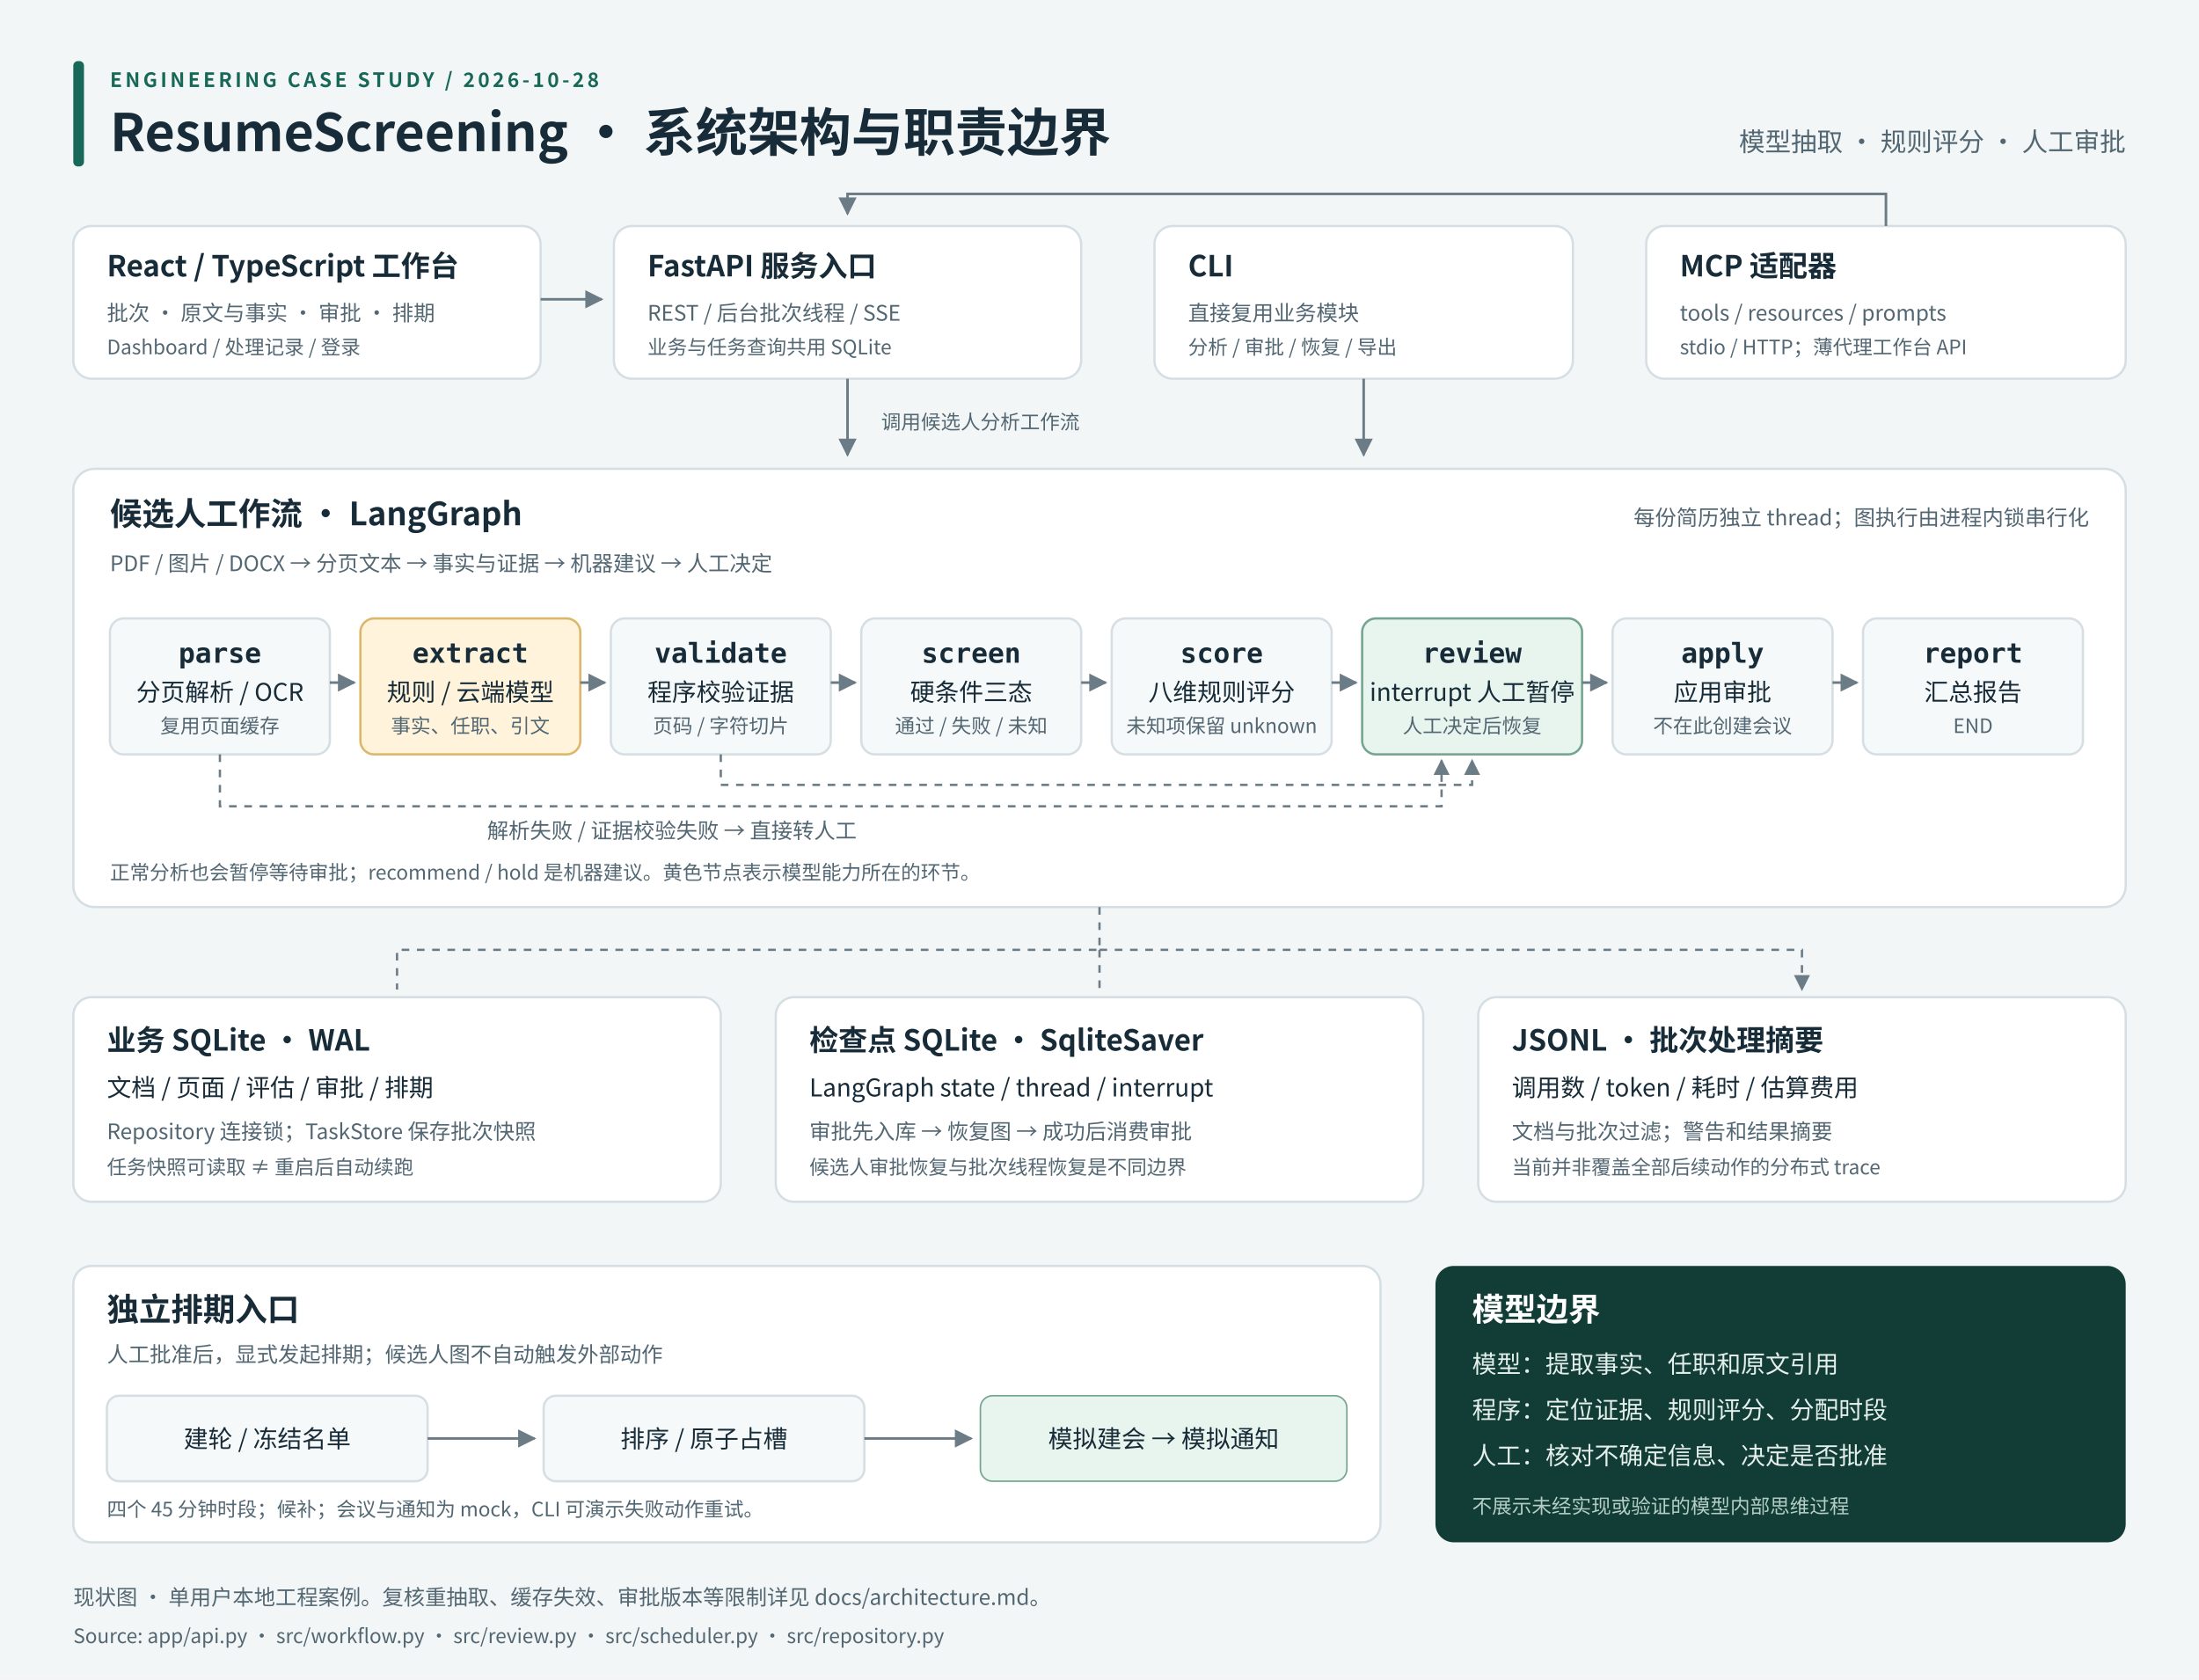
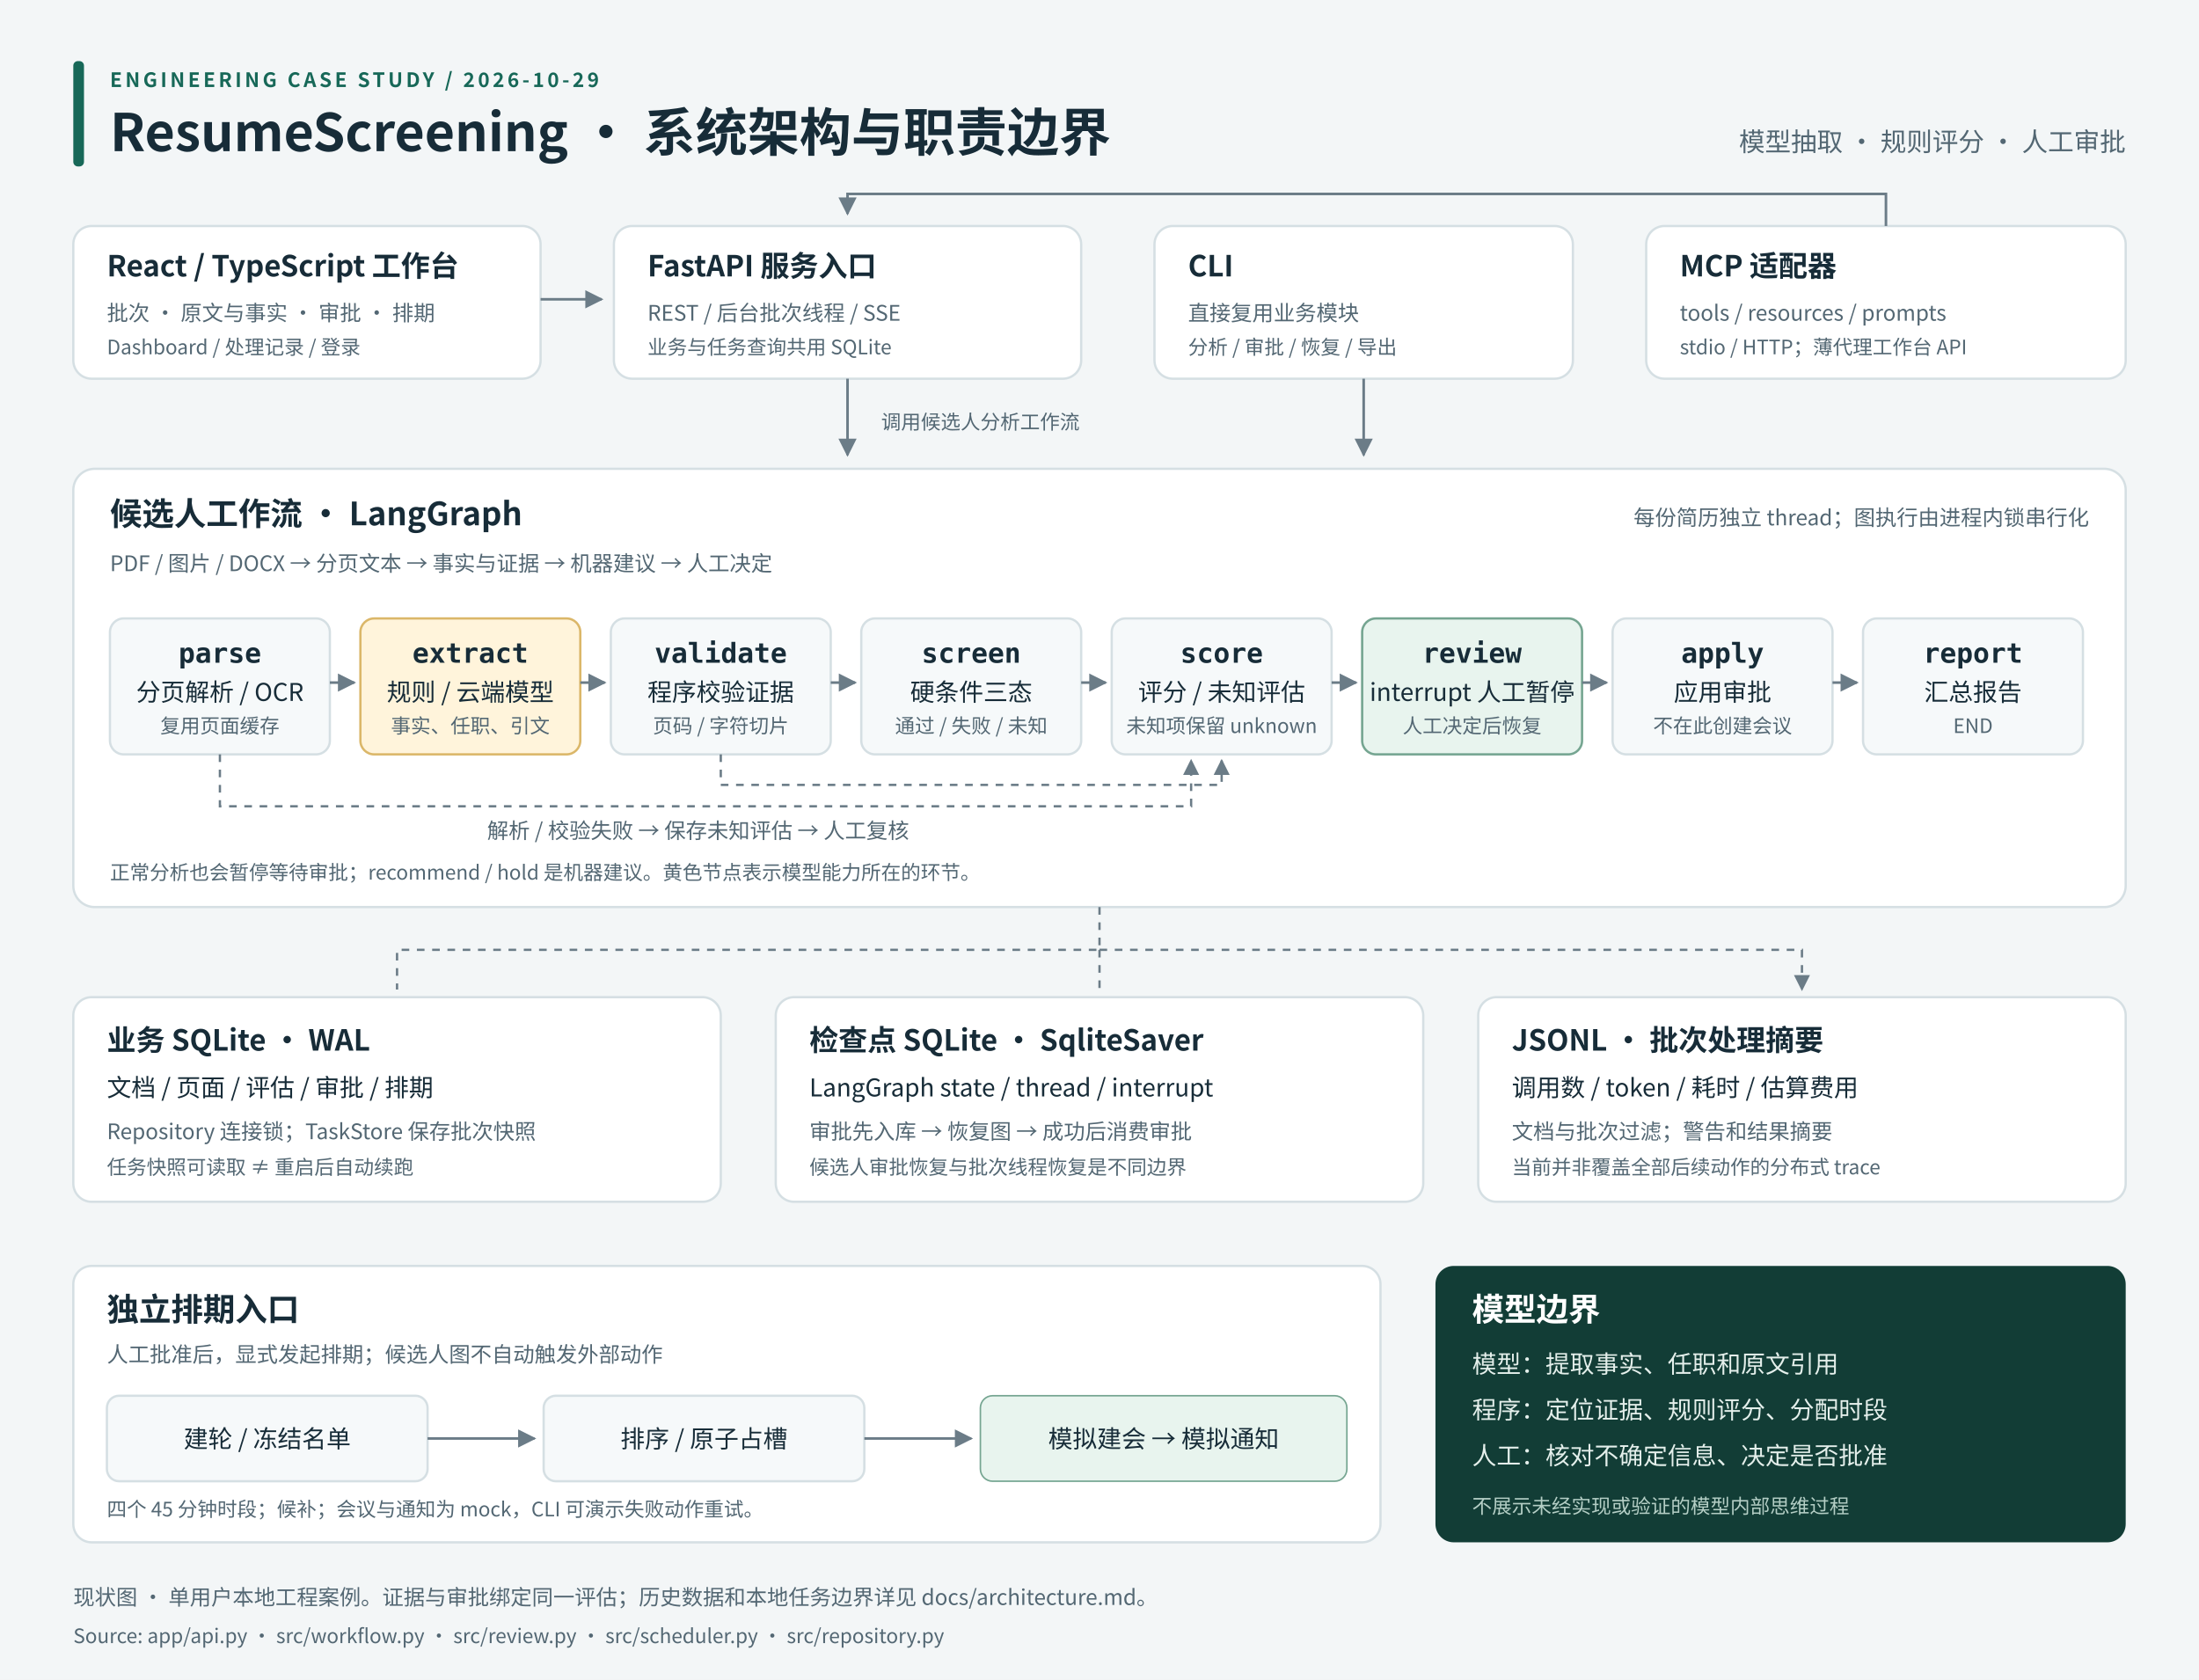
<svg xmlns="http://www.w3.org/2000/svg" width="1440" height="1100" viewBox="0 0 1440 1100" role="img" aria-labelledby="title desc">
  <defs>
    <marker id="arrow" viewBox="0 0 10 10" refX="9" refY="5" markerWidth="7" markerHeight="7" orient="auto-start-reverse">
      <path d="M0 0L10 5L0 10Z" fill="#6b7c87" />
    </marker>
    <marker id="green" viewBox="0 0 10 10" refX="9" refY="5" markerWidth="7" markerHeight="7" orient="auto">
      <path d="M0 0L10 5L0 10Z" fill="#176858" />
    </marker>
    <style>
      text{font-family:'Microsoft YaHei','Noto Sans CJK SC',sans-serif;fill:#172c38}
      .title{font-size:34px;font-weight:700}.sub{font-size:17px;fill:#536773}
      .eyebrow{font-size:13px;fill:#176858;font-weight:700;letter-spacing:2px}
      .section{font-size:21px;font-weight:700}.name{font-size:19px;font-weight:700}
      .label{font-size:16px}.muted{font-size:14px;fill:#536773}.small{font-size:13px;fill:#536773}
      .code{font-family:Consolas,monospace;font-size:18px;font-weight:700}
      .panel{fill:white;stroke:#d5dfe3;stroke-width:1.5}.node{fill:#f6f9fa;stroke:#d5dfe3;stroke-width:1.5}
      .line{fill:none;stroke:#6b7c87;stroke-width:1.7;marker-end:url(#arrow)}
      .dash{fill:none;stroke:#6b7c87;stroke-width:1.5;stroke-dasharray:5 5;marker-end:url(#arrow)}
    </style>
  </defs>
  <rect width="1440" height="1100" fill="#f3f6f7" />
  <rect x="48" y="40" width="7" height="69" rx="3" fill="#176858" />
-   <text x="72" y="57" class="eyebrow">ENGINEERING CASE STUDY / 2026-10-28</text>
+   <text x="72" y="57" class="eyebrow">ENGINEERING CASE STUDY / 2026-10-29</text>
  <text x="72" y="99" class="title">ResumeScreening · 系统架构与职责边界</text>
  <text x="1392" y="99" text-anchor="end" class="sub">模型抽取 · 规则评分 · 人工审批</text>
  <rect x="48" y="148" width="306" height="100" rx="12" class="panel" />
  <text x="70" y="181" class="name">React / TypeScript 工作台</text>
  <text x="70" y="210" class="muted">批次 · 原文与事实 · 审批 · 排期</text>
  <text x="70" y="232" class="small">Dashboard / 处理记录 / 登录</text>
  <rect x="402" y="148" width="306" height="100" rx="12" class="panel" />
  <text x="424" y="181" class="name">FastAPI 服务入口</text>
  <text x="424" y="210" class="muted">REST / 后台批次线程 / SSE</text>
  <text x="424" y="232" class="small">业务与任务查询共用 SQLite</text>
  <rect x="756" y="148" width="274" height="100" rx="12" class="panel" />
  <text x="778" y="181" class="name">CLI</text>
  <text x="778" y="210" class="muted">直接复用业务模块</text>
  <text x="778" y="232" class="small">分析 / 审批 / 恢复 / 导出</text>
  <rect x="1078" y="148" width="314" height="100" rx="12" class="panel" />
  <text x="1100" y="181" class="name">MCP 适配器</text>
  <text x="1100" y="210" class="muted">tools / resources / prompts</text>
  <text x="1100" y="232" class="small">stdio / HTTP；薄代理工作台 API</text>
  <path d="M354 196H394" class="line" />
  <path d="M1235 148V127H555V140" class="line" />
  <path d="M555 248V298" class="line" />
  <path d="M893 248V298" class="line" />
  <text x="577" y="281" class="small">调用候选人分析工作流</text>
  <rect x="48" y="307" width="1344" height="287" rx="14" class="panel" />
  <text x="72" y="344" class="section">候选人工作流 · LangGraph</text>
  <text x="1368" y="344" text-anchor="end" class="muted">每份简历独立 thread；图执行由进程内锁串行化</text>
  <text x="72" y="374" class="muted">PDF / 图片 / DOCX → 分页文本 → 事实与证据 → 机器建议 → 人工决定</text>
  <rect x="72" y="405" width="144" height="89" rx="9" class="node" />
  <text x="144" y="434" text-anchor="middle" class="code">parse</text>
  <text x="144" y="459" text-anchor="middle" class="label">分页解析 / OCR</text>
  <text x="144" y="480" text-anchor="middle" class="small">复用页面缓存</text>
  <rect x="236" y="405" width="144" height="89" rx="9" fill="#fff4db" stroke="#dbb769" stroke-width="1.5" />
  <text x="308" y="434" text-anchor="middle" class="code">extract</text>
  <text x="308" y="459" text-anchor="middle" class="label">规则 / 云端模型</text>
  <text x="308" y="480" text-anchor="middle" class="small">事实、任职、引文</text>
  <rect x="400" y="405" width="144" height="89" rx="9" class="node" />
  <text x="472" y="434" text-anchor="middle" class="code">validate</text>
  <text x="472" y="459" text-anchor="middle" class="label">程序校验证据</text>
  <text x="472" y="480" text-anchor="middle" class="small">页码 / 字符切片</text>
  <rect x="564" y="405" width="144" height="89" rx="9" class="node" />
  <text x="636" y="434" text-anchor="middle" class="code">screen</text>
  <text x="636" y="459" text-anchor="middle" class="label">硬条件三态</text>
  <text x="636" y="480" text-anchor="middle" class="small">通过 / 失败 / 未知</text>
  <rect x="728" y="405" width="144" height="89" rx="9" class="node" />
  <text x="800" y="434" text-anchor="middle" class="code">score</text>
-   <text x="800" y="459" text-anchor="middle" class="label">八维规则评分</text>
+   <text x="800" y="459" text-anchor="middle" class="label">评分 / 未知评估</text>
  <text x="800" y="480" text-anchor="middle" class="small">未知项保留 unknown</text>
  <rect x="892" y="405" width="144" height="89" rx="9" fill="#e8f4ee" stroke="#75a591" stroke-width="1.5" />
  <text x="964" y="434" text-anchor="middle" class="code">review</text>
  <text x="964" y="459" text-anchor="middle" class="label">interrupt 人工暂停</text>
  <text x="964" y="480" text-anchor="middle" class="small">人工决定后恢复</text>
  <rect x="1056" y="405" width="144" height="89" rx="9" class="node" />
  <text x="1128" y="434" text-anchor="middle" class="code">apply</text>
  <text x="1128" y="459" text-anchor="middle" class="label">应用审批</text>
  <text x="1128" y="480" text-anchor="middle" class="small">不在此创建会议</text>
  <rect x="1220" y="405" width="144" height="89" rx="9" class="node" />
  <text x="1292" y="434" text-anchor="middle" class="code">report</text>
  <text x="1292" y="459" text-anchor="middle" class="label">汇总报告</text>
  <text x="1292" y="480" text-anchor="middle" class="small">END</text>
  <path d="M216 447H232" class="line" />
  <path d="M380 447H396" class="line" />
  <path d="M544 447H560" class="line" />
  <path d="M708 447H724" class="line" />
  <path d="M872 447H888" class="line" />
  <path d="M1036 447H1052" class="line" />
  <path d="M1200 447H1216" class="line" />
-   <path d="M144 494V528H944V498" class="dash" />
-   <path d="M472 494V514H964V498" class="dash" />
-   <rect x="304" y="530" width="355" height="27" rx="5" fill="white" />
-   <text x="319" y="549" class="muted">解析失败 / 证据校验失败 → 直接转人工</text>
+   <path d="M144 494V528H780V498" class="dash" />
+   <path d="M472 494V514H800V498" class="dash" />
+   <rect x="304" y="530" width="405" height="27" rx="5" fill="white" />
+   <text x="319" y="549" class="muted">解析 / 校验失败 → 保存未知评估 → 人工复核</text>
  <text x="72" y="576" class="small">正常分析也会暂停等待审批；recommend / hold 是机器建议。黄色节点表示模型能力所在的环节。</text>
  <path d="M720 594V622H260V648M720 622V648M720 622H1180V648" class="dash" />
  <rect x="48" y="653" width="424" height="134" rx="12" class="panel" />
  <text x="70" y="688" class="name">业务 SQLite · WAL</text>
  <text x="70" y="718" class="label">文档 / 页面 / 评估 / 审批 / 排期</text>
  <text x="70" y="746" class="muted">Repository 连接锁；TaskStore 保存批次快照</text>
  <text x="70" y="769" class="small">任务快照可读取 ≠ 重启后自动续跑</text>
  <rect x="508" y="653" width="424" height="134" rx="12" class="panel" />
  <text x="530" y="688" class="name">检查点 SQLite · SqliteSaver</text>
  <text x="530" y="718" class="label">LangGraph state / thread / interrupt</text>
  <text x="530" y="746" class="muted">审批先入库 → 恢复图 → 成功后消费审批</text>
  <text x="530" y="769" class="small">候选人审批恢复与批次线程恢复是不同边界</text>
  <rect x="968" y="653" width="424" height="134" rx="12" class="panel" />
  <text x="990" y="688" class="name">JSONL · 批次处理摘要</text>
  <text x="990" y="718" class="label">调用数 / token / 耗时 / 估算费用</text>
  <text x="990" y="746" class="muted">文档与批次过滤；警告和结果摘要</text>
  <text x="990" y="769" class="small">当前并非覆盖全部后续动作的分布式 trace</text>
  <rect x="48" y="829" width="856" height="181" rx="12" class="panel" />
  <text x="70" y="865" class="section">独立排期入口</text>
  <text x="70" y="892" class="muted">人工批准后，显式发起排期；候选人图不自动触发外部动作</text>
  <rect x="70" y="914" width="210" height="56" rx="8" class="node" />
  <text x="175" y="948" text-anchor="middle" class="label">建轮 / 冻结名单</text>
  <rect x="356" y="914" width="210" height="56" rx="8" class="node" />
  <text x="461" y="948" text-anchor="middle" class="label">排序 / 原子占槽</text>
  <rect x="642" y="914" width="240" height="56" rx="8" fill="#e8f4ee" stroke="#75a591" />
  <text x="762" y="948" text-anchor="middle" class="label">模拟建会 → 模拟通知</text>
  <path d="M280 942H350" class="line" />
  <path d="M566 942H636" class="line" />
  <text x="70" y="993" class="small">四个 45 分钟时段；候补；会议与通知为 mock，CLI 可演示失败动作重试。</text>
  <rect x="940" y="829" width="452" height="181" rx="12" fill="#123d36" />
  <text x="964" y="865" style="fill:white;font-size:21px;font-weight:700">模型边界</text>
  <text x="964" y="899" style="fill:#e4efeb;font-size:16px">模型：提取事实、任职和原文引用</text>
  <text x="964" y="929" style="fill:#e4efeb;font-size:16px">程序：定位证据、规则评分、分配时段</text>
  <text x="964" y="959" style="fill:#e4efeb;font-size:16px">人工：核对不确定信息、决定是否批准</text>
  <text x="964" y="991" style="fill:#b4cec5;font-size:13px">不展示未经实现或验证的模型内部思维过程</text>
-   <text x="48" y="1051" class="muted">现状图 · 单用户本地工程案例。复核重抽取、缓存失效、审批版本等限制详见 docs/architecture.md。</text>
+   <text x="48" y="1051" class="muted">现状图 · 单用户本地工程案例。证据与审批绑定同一评估；历史数据和本地任务边界详见 docs/architecture.md。</text>
  <text x="48" y="1076" class="small">Source: app/api.py · src/workflow.py · src/review.py · src/scheduler.py · src/repository.py</text>
</svg>
